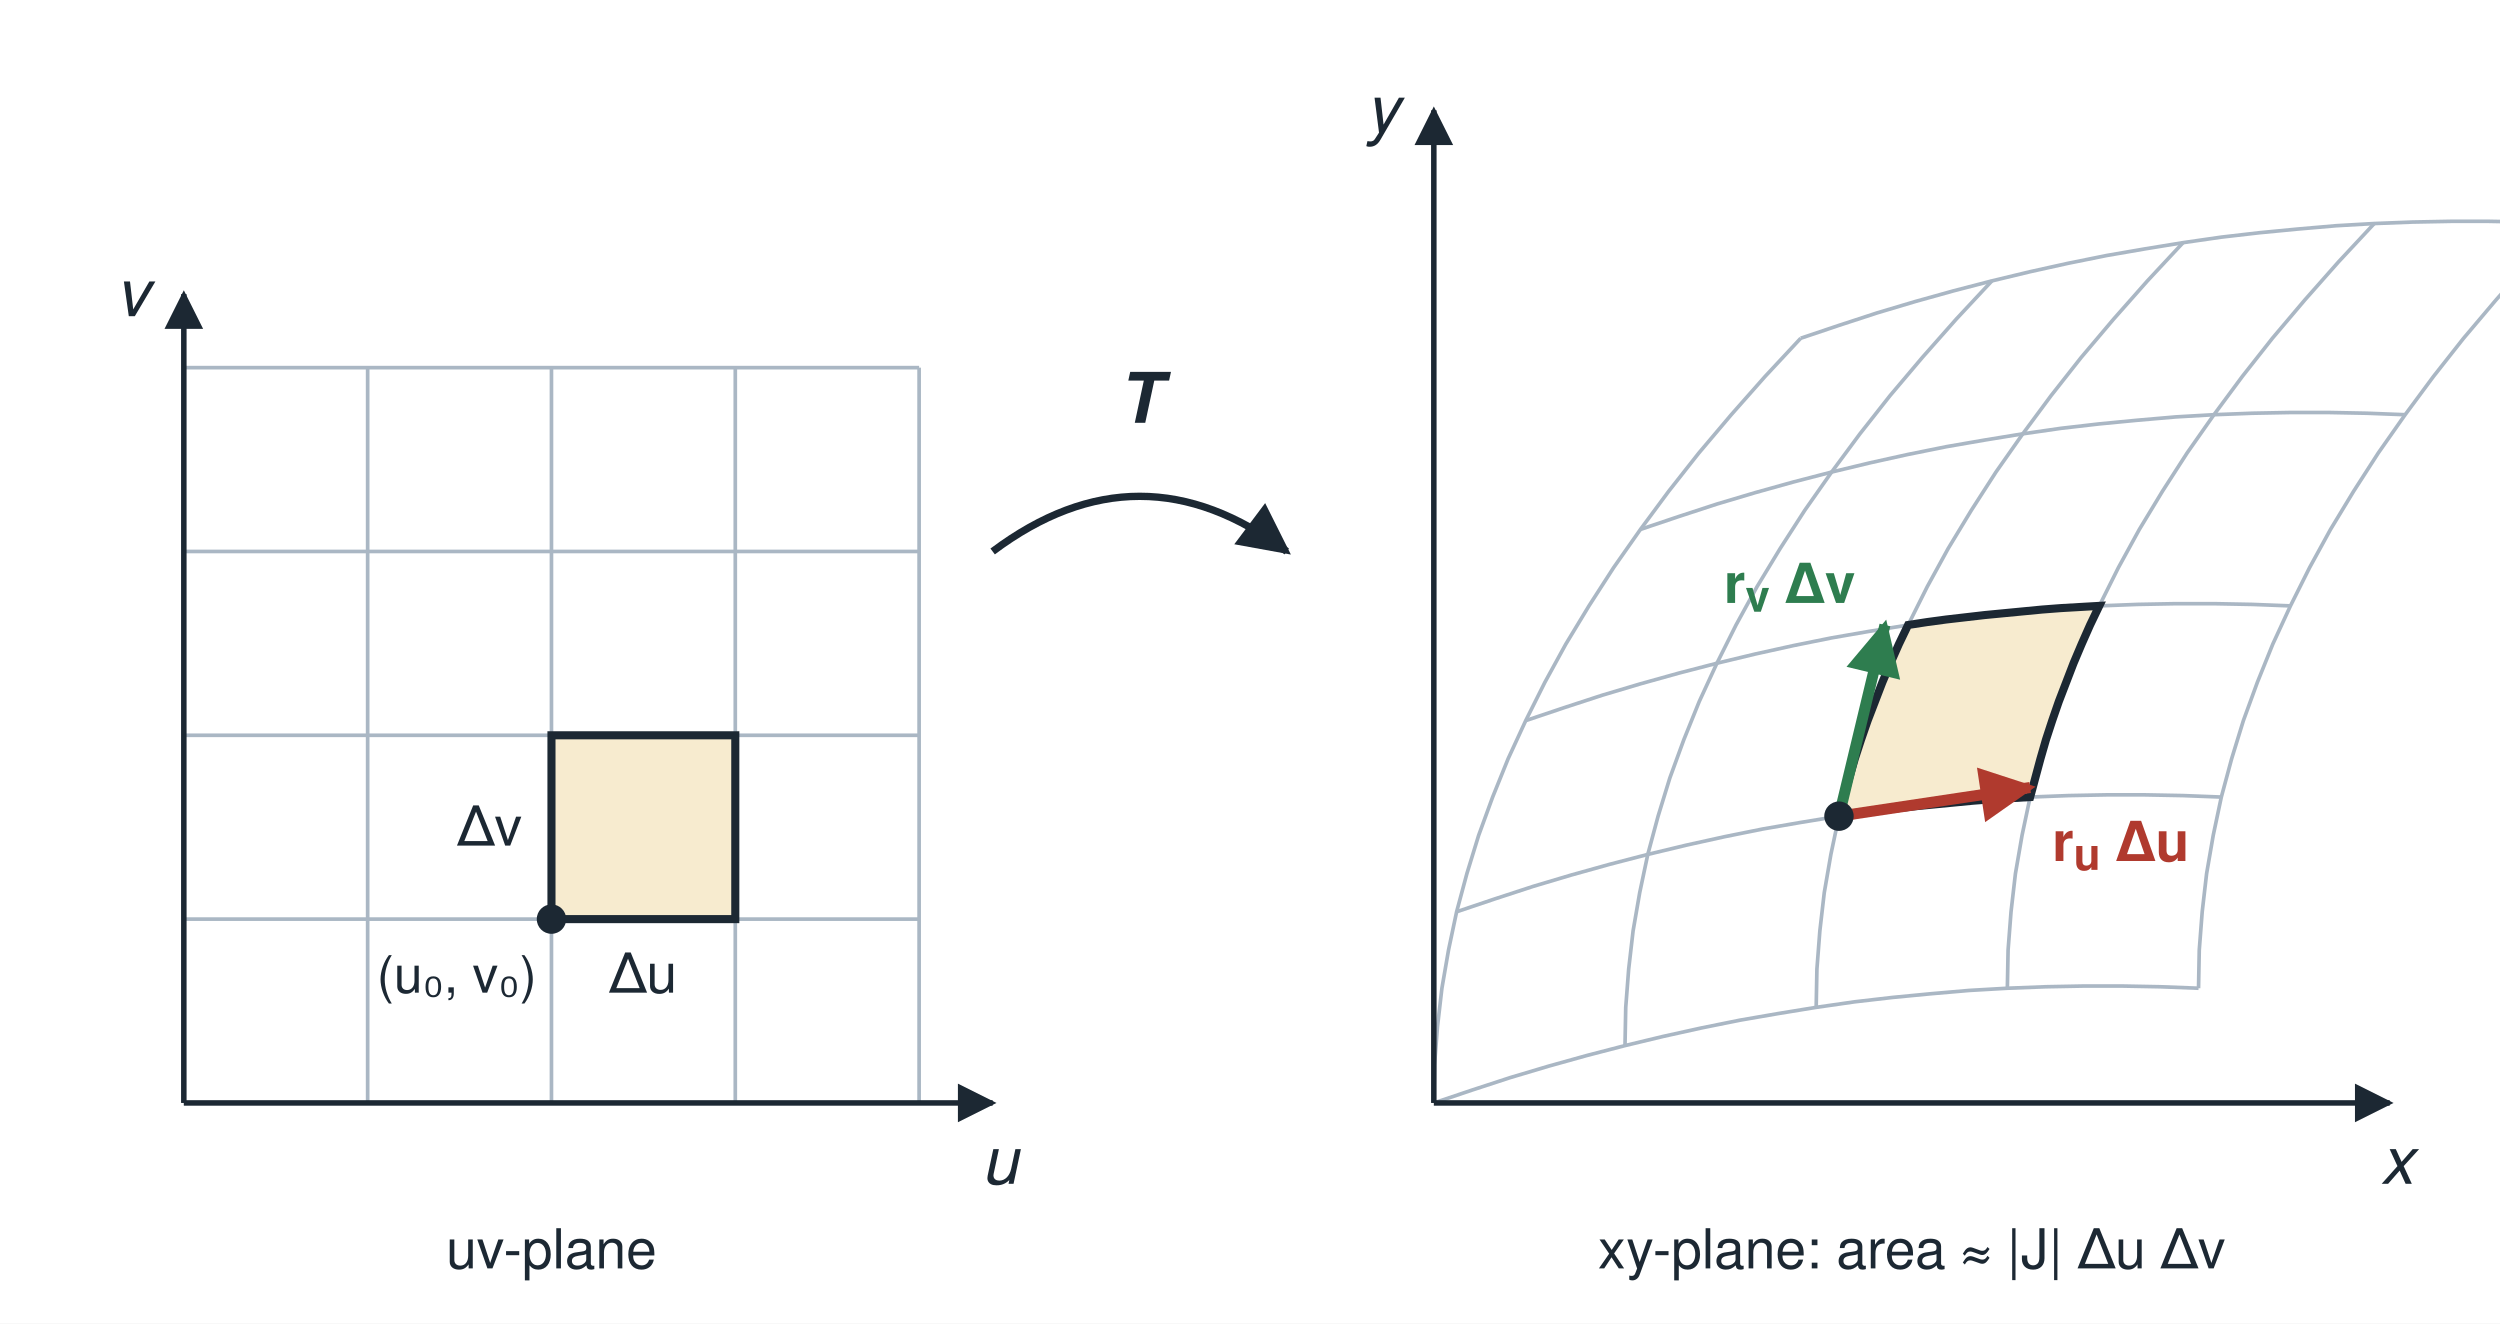
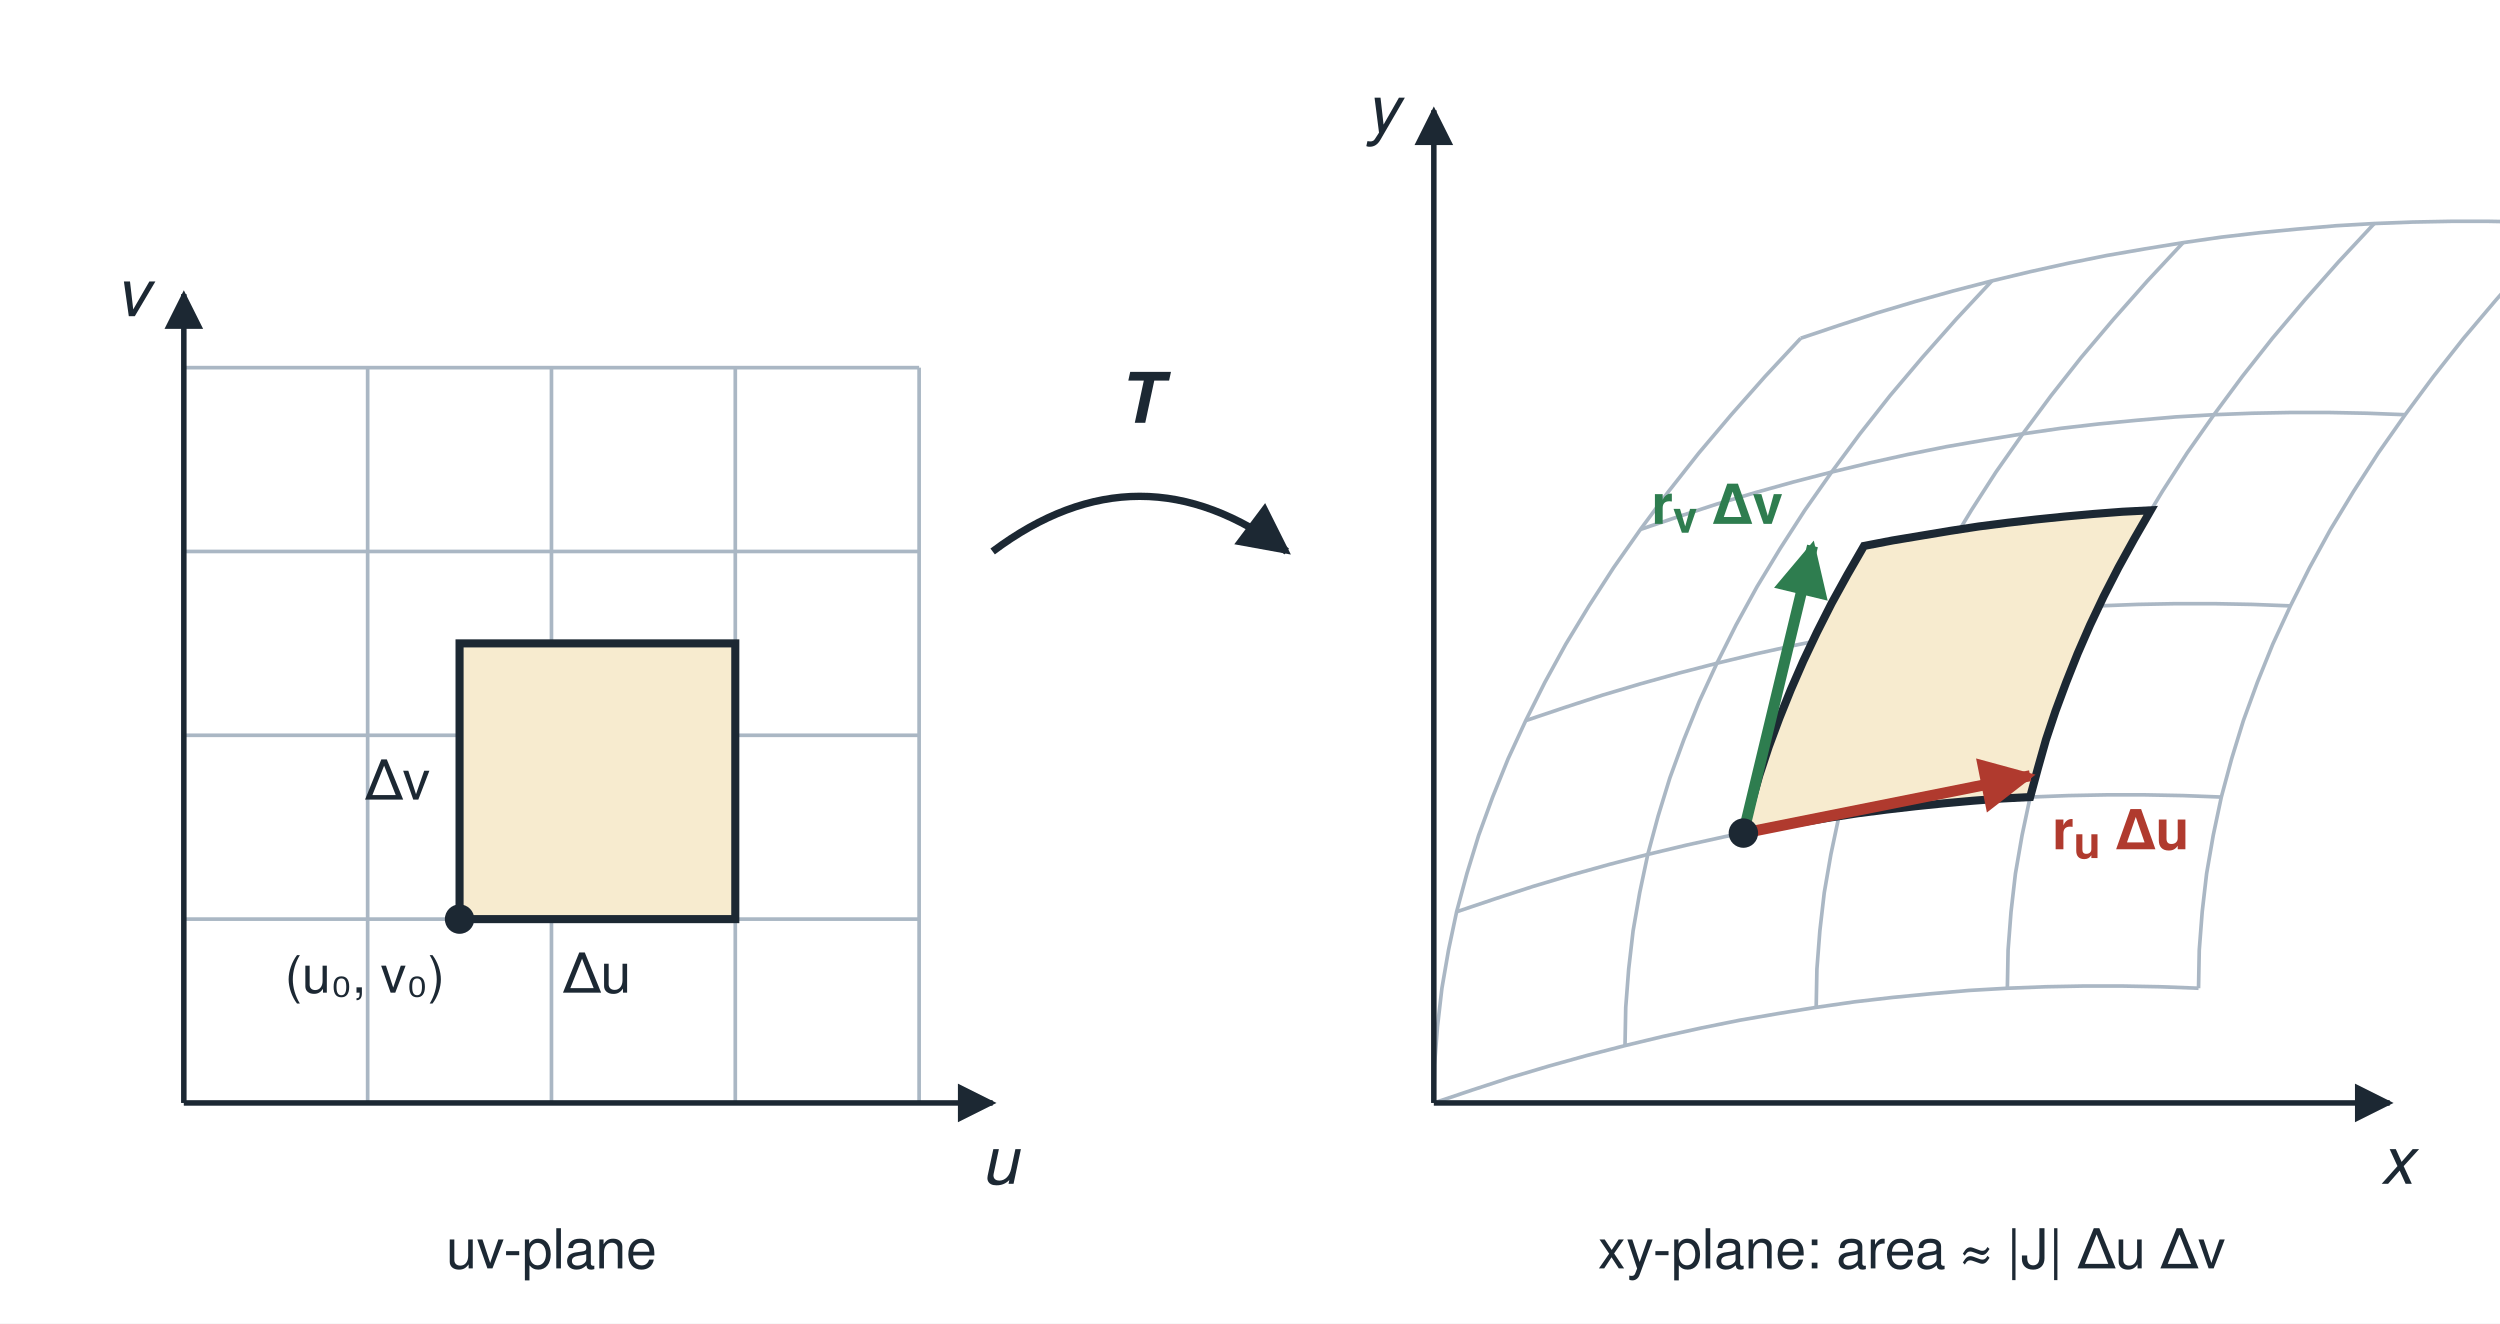
<svg xmlns="http://www.w3.org/2000/svg" viewBox="0 0 680 360" width="680" height="360" font-family="Helvetica, Arial, sans-serif" font-size="16" fill="#1c2833">
  <rect x="0" y="0" width="680" height="360" fill="#ffffff" />
  <defs>
    <marker id="ah" viewBox="0 0 10 10" refX="9" refY="5" markerWidth="7" markerHeight="7" orient="auto-start-reverse">
      <path d="M0,0 L10,5 L0,10 z" fill="#1c2833" />
    </marker>
    <marker id="ahg" viewBox="0 0 10 10" refX="9" refY="5" markerWidth="5" markerHeight="5" orient="auto-start-reverse">
      <path d="M0,0 L10,5 L0,10 z" fill="#2e7d4f" />
    </marker>
    <marker id="ahr" viewBox="0 0 10 10" refX="9" refY="5" markerWidth="5" markerHeight="5" orient="auto-start-reverse">
      <path d="M0,0 L10,5 L0,10 z" fill="#b03a2e" />
    </marker>
  </defs>
  <line x1="50.0" y1="300.0" x2="50.0" y2="100.0" stroke="#aab7c4" stroke-width="1" stroke-opacity="1" />
  <line x1="50.0" y1="300.0" x2="250.0" y2="300.0" stroke="#aab7c4" stroke-width="1" stroke-opacity="1" />
  <polyline points="390.0,300.0 390.2,289.6 391.0,279.2 392.2,268.8 394.0,258.4 396.2,248.0 399.0,237.6 402.2,227.2 406.0,216.8 410.2,206.4 415.0,196.0 420.2,185.6 425.9,175.2 432.2,164.8 438.9,154.4 446.2,144.0 453.9,133.6 462.1,123.2 470.9,112.8 480.1,102.4 489.8,92.0" fill="none" fill-opacity="1" stroke="#aab7c4" stroke-width="1" />
  <polyline points="390.0,300.0 400.4,296.5 410.8,293.1 421.2,290.0 431.6,287.1 442.0,284.4 452.4,281.9 462.8,279.6 473.2,277.5 483.6,275.7 494.0,274.0 504.4,272.5 514.8,271.3 525.2,270.3 535.6,269.4 546.0,268.8 556.4,268.4 566.8,268.2 577.2,268.2 587.6,268.4 598.0,268.8" fill="none" fill-opacity="1" stroke="#aab7c4" stroke-width="1" />
  <line x1="100.0" y1="300.0" x2="100.0" y2="100.0" stroke="#aab7c4" stroke-width="1" stroke-opacity="1" />
  <line x1="50.0" y1="250.0" x2="250.0" y2="250.0" stroke="#aab7c4" stroke-width="1" stroke-opacity="1" />
  <polyline points="442.0,284.4 442.2,274.0 443.0,263.6 444.2,253.2 446.0,242.8 448.2,232.4 451.0,222.0 454.2,211.6 458.0,201.2 462.2,190.8 467.0,180.4 472.2,170.0 477.9,159.6 484.2,149.2 490.9,138.8 498.2,128.4 505.9,118.0 514.1,107.6 522.9,97.2 532.1,86.8 541.8,76.4" fill="none" fill-opacity="1" stroke="#aab7c4" stroke-width="1" />
  <polyline points="396.2,248.0 406.6,244.5 417.0,241.1 427.4,238.0 437.8,235.1 448.2,232.4 458.6,229.9 469.0,227.6 479.4,225.5 489.8,223.7 500.2,222.0 510.6,220.5 521.0,219.3 531.4,218.3 541.8,217.4 552.2,216.8 562.6,216.4 573.0,216.2 583.4,216.2 593.8,216.4 604.2,216.8" fill="none" fill-opacity="1" stroke="#aab7c4" stroke-width="1" />
  <line x1="150.0" y1="300.0" x2="150.0" y2="100.0" stroke="#aab7c4" stroke-width="1" stroke-opacity="1" />
  <line x1="50.0" y1="200.0" x2="250.0" y2="200.0" stroke="#aab7c4" stroke-width="1" stroke-opacity="1" />
  <polyline points="494.0,274.0 494.2,263.6 495.0,253.2 496.2,242.8 498.0,232.4 500.2,222.0 503.0,211.6 506.2,201.2 510.0,190.8 514.2,180.4 519.0,170.0 524.2,159.6 529.9,149.2 536.2,138.8 542.9,128.4 550.2,118.0 557.9,107.6 566.1,97.2 574.9,86.8 584.1,76.4 593.8,66.0" fill="none" fill-opacity="1" stroke="#aab7c4" stroke-width="1" />
  <polyline points="415.0,196.0 425.4,192.5 435.8,189.1 446.2,186.0 456.6,183.1 467.0,180.4 477.4,177.9 487.8,175.6 498.2,173.5 508.6,171.7 519.0,170.0 529.4,168.5 539.8,167.3 550.2,166.3 560.6,165.4 571.0,164.8 581.4,164.4 591.8,164.2 602.2,164.2 612.6,164.4 623.0,164.8" fill="none" fill-opacity="1" stroke="#aab7c4" stroke-width="1" />
  <line x1="200.0" y1="300.0" x2="200.0" y2="100.0" stroke="#aab7c4" stroke-width="1" stroke-opacity="1" />
  <line x1="50.0" y1="150.0" x2="250.0" y2="150.0" stroke="#aab7c4" stroke-width="1" stroke-opacity="1" />
  <polyline points="546.0,268.8 546.2,258.4 547.0,248.0 548.2,237.6 550.0,227.2 552.2,216.8 555.0,206.4 558.2,196.0 562.0,185.6 566.2,175.2 571.0,164.8 576.2,154.4 581.9,144.0 588.2,133.6 594.9,123.2 602.2,112.8 609.9,102.4 618.1,92.0 626.9,81.6 636.1,71.2 645.8,60.8" fill="none" fill-opacity="1" stroke="#aab7c4" stroke-width="1" />
  <polyline points="446.2,144.0 456.6,140.5 467.0,137.1 477.4,134.0 487.8,131.1 498.2,128.4 508.6,125.9 519.0,123.6 529.4,121.5 539.8,119.7 550.2,118.0 560.6,116.5 571.0,115.3 581.4,114.3 591.8,113.4 602.2,112.8 612.6,112.4 623.0,112.2 633.4,112.2 643.8,112.4 654.2,112.8" fill="none" fill-opacity="1" stroke="#aab7c4" stroke-width="1" />
  <line x1="250.0" y1="300.0" x2="250.0" y2="100.0" stroke="#aab7c4" stroke-width="1" stroke-opacity="1" />
  <line x1="50.0" y1="100.0" x2="250.0" y2="100.0" stroke="#aab7c4" stroke-width="1" stroke-opacity="1" />
  <polyline points="598.0,268.8 598.2,258.4 599.0,248.0 600.2,237.6 602.0,227.2 604.2,216.8 607.0,206.4 610.2,196.0 614.0,185.6 618.2,175.2 623.0,164.8 628.2,154.4 633.9,144.0 640.2,133.6 646.9,123.2 654.2,112.8 661.9,102.4 670.1,92.0 678.9,81.6 688.1,71.2 697.8,60.8" fill="none" fill-opacity="1" stroke="#aab7c4" stroke-width="1" />
  <polyline points="489.8,92.0 500.2,88.5 510.6,85.1 521.0,82.0 531.4,79.1 541.8,76.4 552.2,73.9 562.6,71.6 573.0,69.5 583.4,67.7 593.8,66.0 604.2,64.5 614.6,63.3 625.0,62.3 635.4,61.4 645.8,60.8 656.2,60.4 666.6,60.2 677.0,60.2 687.4,60.4 697.8,60.8" fill="none" fill-opacity="1" stroke="#aab7c4" stroke-width="1" />
  <line x1="50.0" y1="300.0" x2="270.0" y2="300.0" stroke="#1c2833" stroke-width="1.5" marker-end="url(#ah)" stroke-opacity="1" />
  <line x1="50.0" y1="300.0" x2="50.0" y2="80.0" stroke="#1c2833" stroke-width="1.5" marker-end="url(#ah)" stroke-opacity="1" />
  <text x="272.0" y="322.0" text-anchor="middle" font-size="18" font-style="italic" fill="#1c2833">u</text>
  <text x="36.0" y="86.0" text-anchor="middle" font-size="18" font-style="italic" fill="#1c2833">v</text>
  <line x1="390.0" y1="300.0" x2="650.0" y2="300.0" stroke="#1c2833" stroke-width="1.5" marker-end="url(#ah)" stroke-opacity="1" />
  <line x1="390.0" y1="300.0" x2="390.0" y2="30.0" stroke="#1c2833" stroke-width="1.5" marker-end="url(#ah)" stroke-opacity="1" />
  <text x="652.0" y="322.0" text-anchor="middle" font-size="18" font-style="italic" fill="#1c2833">x</text>
  <text x="376.0" y="36.0" text-anchor="middle" font-size="18" font-style="italic" fill="#1c2833">y</text>
-   <polygon points="150.0,250.0 200.0,250.0 200.0,200.0 150.0,200.0" fill="#f7ebcf" fill-opacity="1" stroke="#1c2833" stroke-width="2.2" />
-   <polygon points="500.2,222.0 505.4,221.2 510.6,220.5 515.8,219.9 521.0,219.3 526.2,218.8 531.4,218.3 536.6,217.8 541.8,217.4 547.0,217.1 552.2,216.8 552.2,216.8 553.6,211.6 555.0,206.4 556.5,201.2 558.2,196.0 560.0,190.8 562.0,185.6 564.0,180.4 566.2,175.2 568.5,170.0 571.0,164.8 571.0,164.8 565.8,165.1 560.6,165.4 555.4,165.8 550.2,166.3 545.0,166.8 539.8,167.3 534.6,167.9 529.4,168.5 524.2,169.2 519.0,170.0 519.0,170.0 516.5,175.2 514.2,180.4 512.0,185.6 510.0,190.8 508.0,196.0 506.2,201.2 504.5,206.4 503.0,211.6 501.6,216.8 500.2,222.0" fill="#f7ebcf" fill-opacity="1" stroke="#1c2833" stroke-width="2.2" />
-   <line x1="500.2" y1="222.0" x2="552.2" y2="214.2" stroke="#b03a2e" stroke-width="3" marker-end="url(#ahr)" stroke-opacity="1" />
-   <line x1="500.2" y1="222.0" x2="512.7" y2="170.0" stroke="#2e7d4f" stroke-width="3" marker-end="url(#ahg)" stroke-opacity="1" />
-   <circle cx="150.0" cy="250.0" r="4" fill="#1c2833" />
-   <circle cx="500.2" cy="222.0" r="4" fill="#1c2833" />
+   <polygon points="125.0,250.0 200.0,250.0 200.0,175.0 125.0,175.0" fill="#f7ebcf" fill-opacity="1" stroke="#1c2833" stroke-width="2.2" />
+   <polygon points="474.2,226.6 482.0,225.0 489.8,223.7 497.6,222.4 505.4,221.2 513.2,220.2 521.0,219.3 528.8,218.5 536.6,217.8 544.4,217.2 552.2,216.8 552.2,216.8 554.3,209.0 556.5,201.2 559.1,193.4 562.0,185.6 565.1,177.8 568.5,170.0 572.2,162.2 576.2,154.4 580.5,146.6 585.0,138.8 585.0,138.8 577.2,139.2 569.4,139.8 561.6,140.5 553.8,141.3 546.0,142.2 538.2,143.2 530.4,144.4 522.6,145.7 514.8,147.0 507.0,148.5 507.0,148.5 502.5,156.3 498.2,164.1 494.2,172.0 490.5,179.8 487.1,187.6 484.0,195.3 481.1,203.1 478.5,211.0 476.3,218.8 474.2,226.6" fill="#f7ebcf" fill-opacity="1" stroke="#1c2833" stroke-width="2.2" />
+   <line x1="474.2" y1="226.6" x2="552.2" y2="211.0" stroke="#b03a2e" stroke-width="3" marker-end="url(#ahr)" stroke-opacity="1" />
+   <line x1="474.2" y1="226.6" x2="493.0" y2="148.5" stroke="#2e7d4f" stroke-width="3" marker-end="url(#ahg)" stroke-opacity="1" />
+   <circle cx="125.0" cy="250.0" r="4" fill="#1c2833" />
+   <circle cx="474.2" cy="226.6" r="4" fill="#1c2833" />
  <path d="M 270 150 Q 310 120 350 150" fill="none" stroke="#1c2833" stroke-width="2" marker-end="url(#ah)" />
  <text x="310.0" y="115.0" text-anchor="middle" font-size="19" font-weight="bold" font-style="italic" fill="#1c2833">T</text>
-   <text x="175.0" y="270.0" text-anchor="middle" font-size="15" fill="#1c2833">Δu</text>
-   <text x="142.0" y="230.0" text-anchor="end" font-size="15" fill="#1c2833">Δv</text>
-   <text x="146.0" y="270.0" text-anchor="end" font-size="14" fill="#1c2833">(u₀, v₀)</text>
-   <text x="558.2" y="234.2" text-anchor="start" font-size="15" font-weight="bold" fill="#b03a2e">r<tspan baseline-shift="sub" font-size="12">u</tspan> Δu</text>
-   <text x="504.7" y="164.0" text-anchor="end" font-size="15" font-weight="bold" fill="#2e7d4f">r<tspan baseline-shift="sub" font-size="12">v</tspan> Δv</text>
+   <text x="162.5" y="270.0" text-anchor="middle" font-size="15" fill="#1c2833">Δu</text>
+   <text x="117.0" y="217.5" text-anchor="end" font-size="15" fill="#1c2833">Δv</text>
+   <text x="121.0" y="270.0" text-anchor="end" font-size="14" fill="#1c2833">(u₀, v₀)</text>
+   <text x="558.2" y="231.0" text-anchor="start" font-size="15" font-weight="bold" fill="#b03a2e">r<tspan baseline-shift="sub" font-size="12">u</tspan> Δu</text>
+   <text x="485.0" y="142.5" text-anchor="end" font-size="15" font-weight="bold" fill="#2e7d4f">r<tspan baseline-shift="sub" font-size="12">v</tspan> Δv</text>
  <text x="150.0" y="345.0" text-anchor="middle" font-size="15" fill="#1c2833">uv-plane</text>
  <text x="520.0" y="345.0" text-anchor="middle" font-size="15" fill="#1c2833">xy-plane: area ≈ |J| Δu Δv</text>
</svg>
